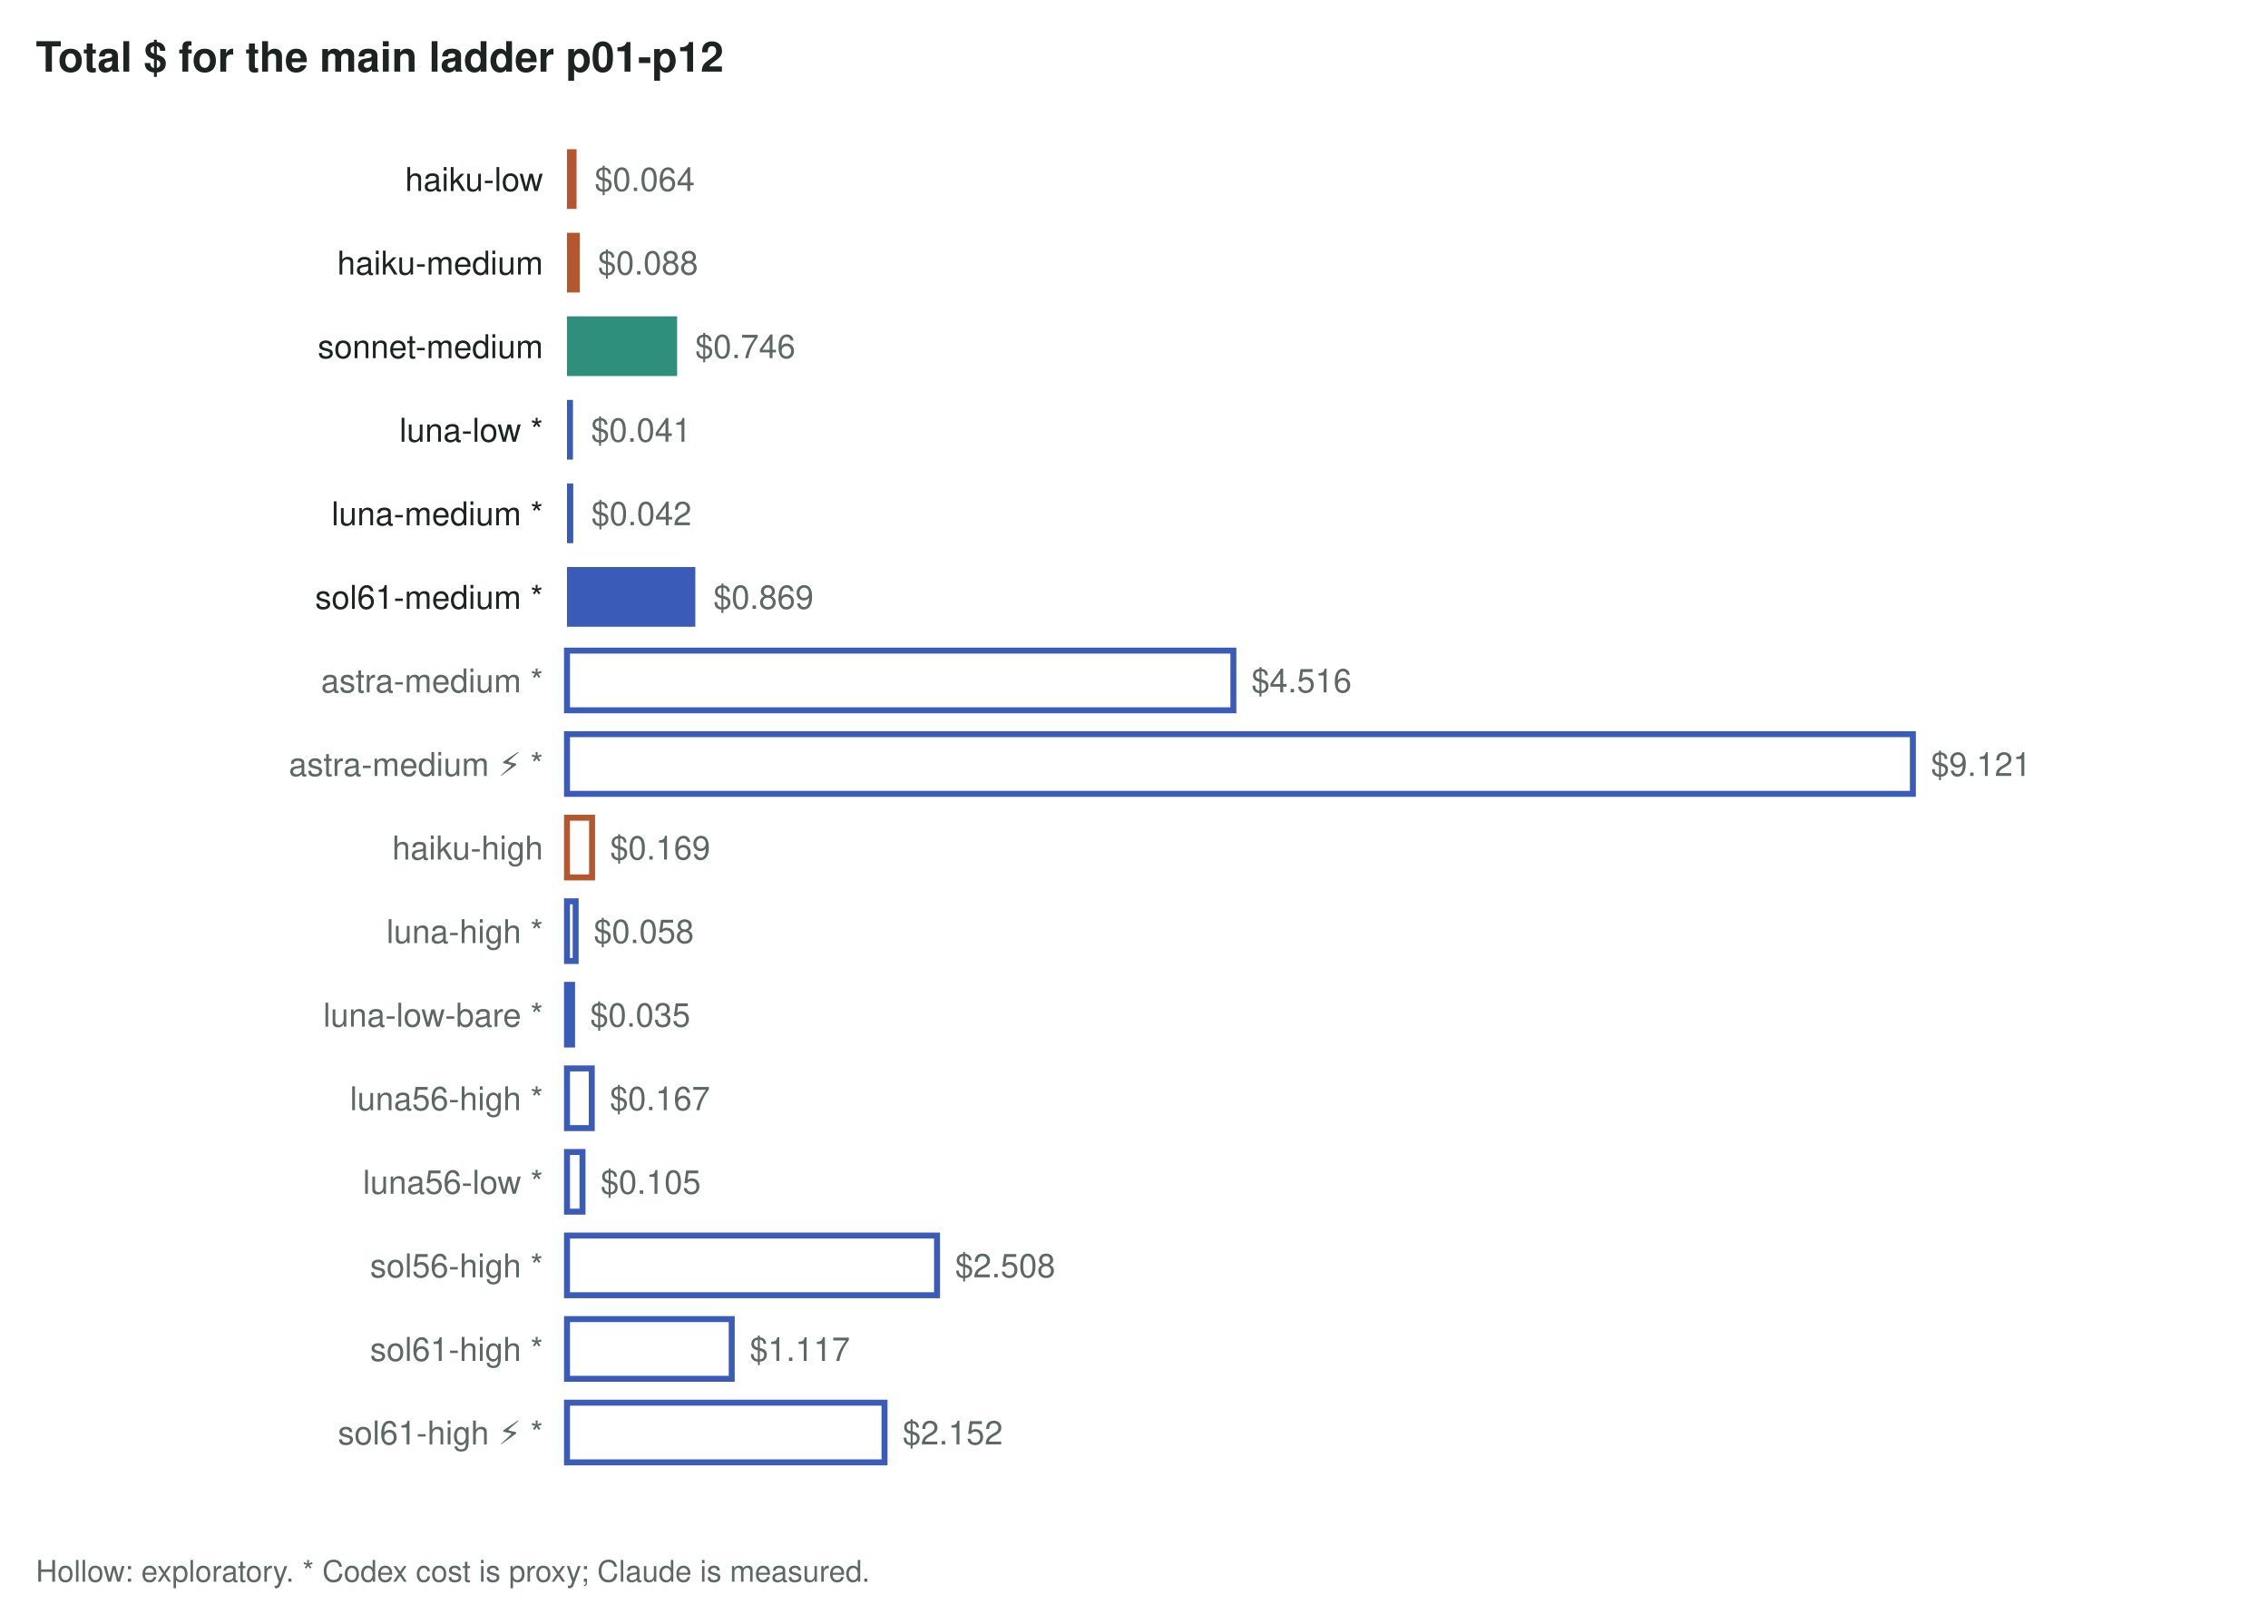
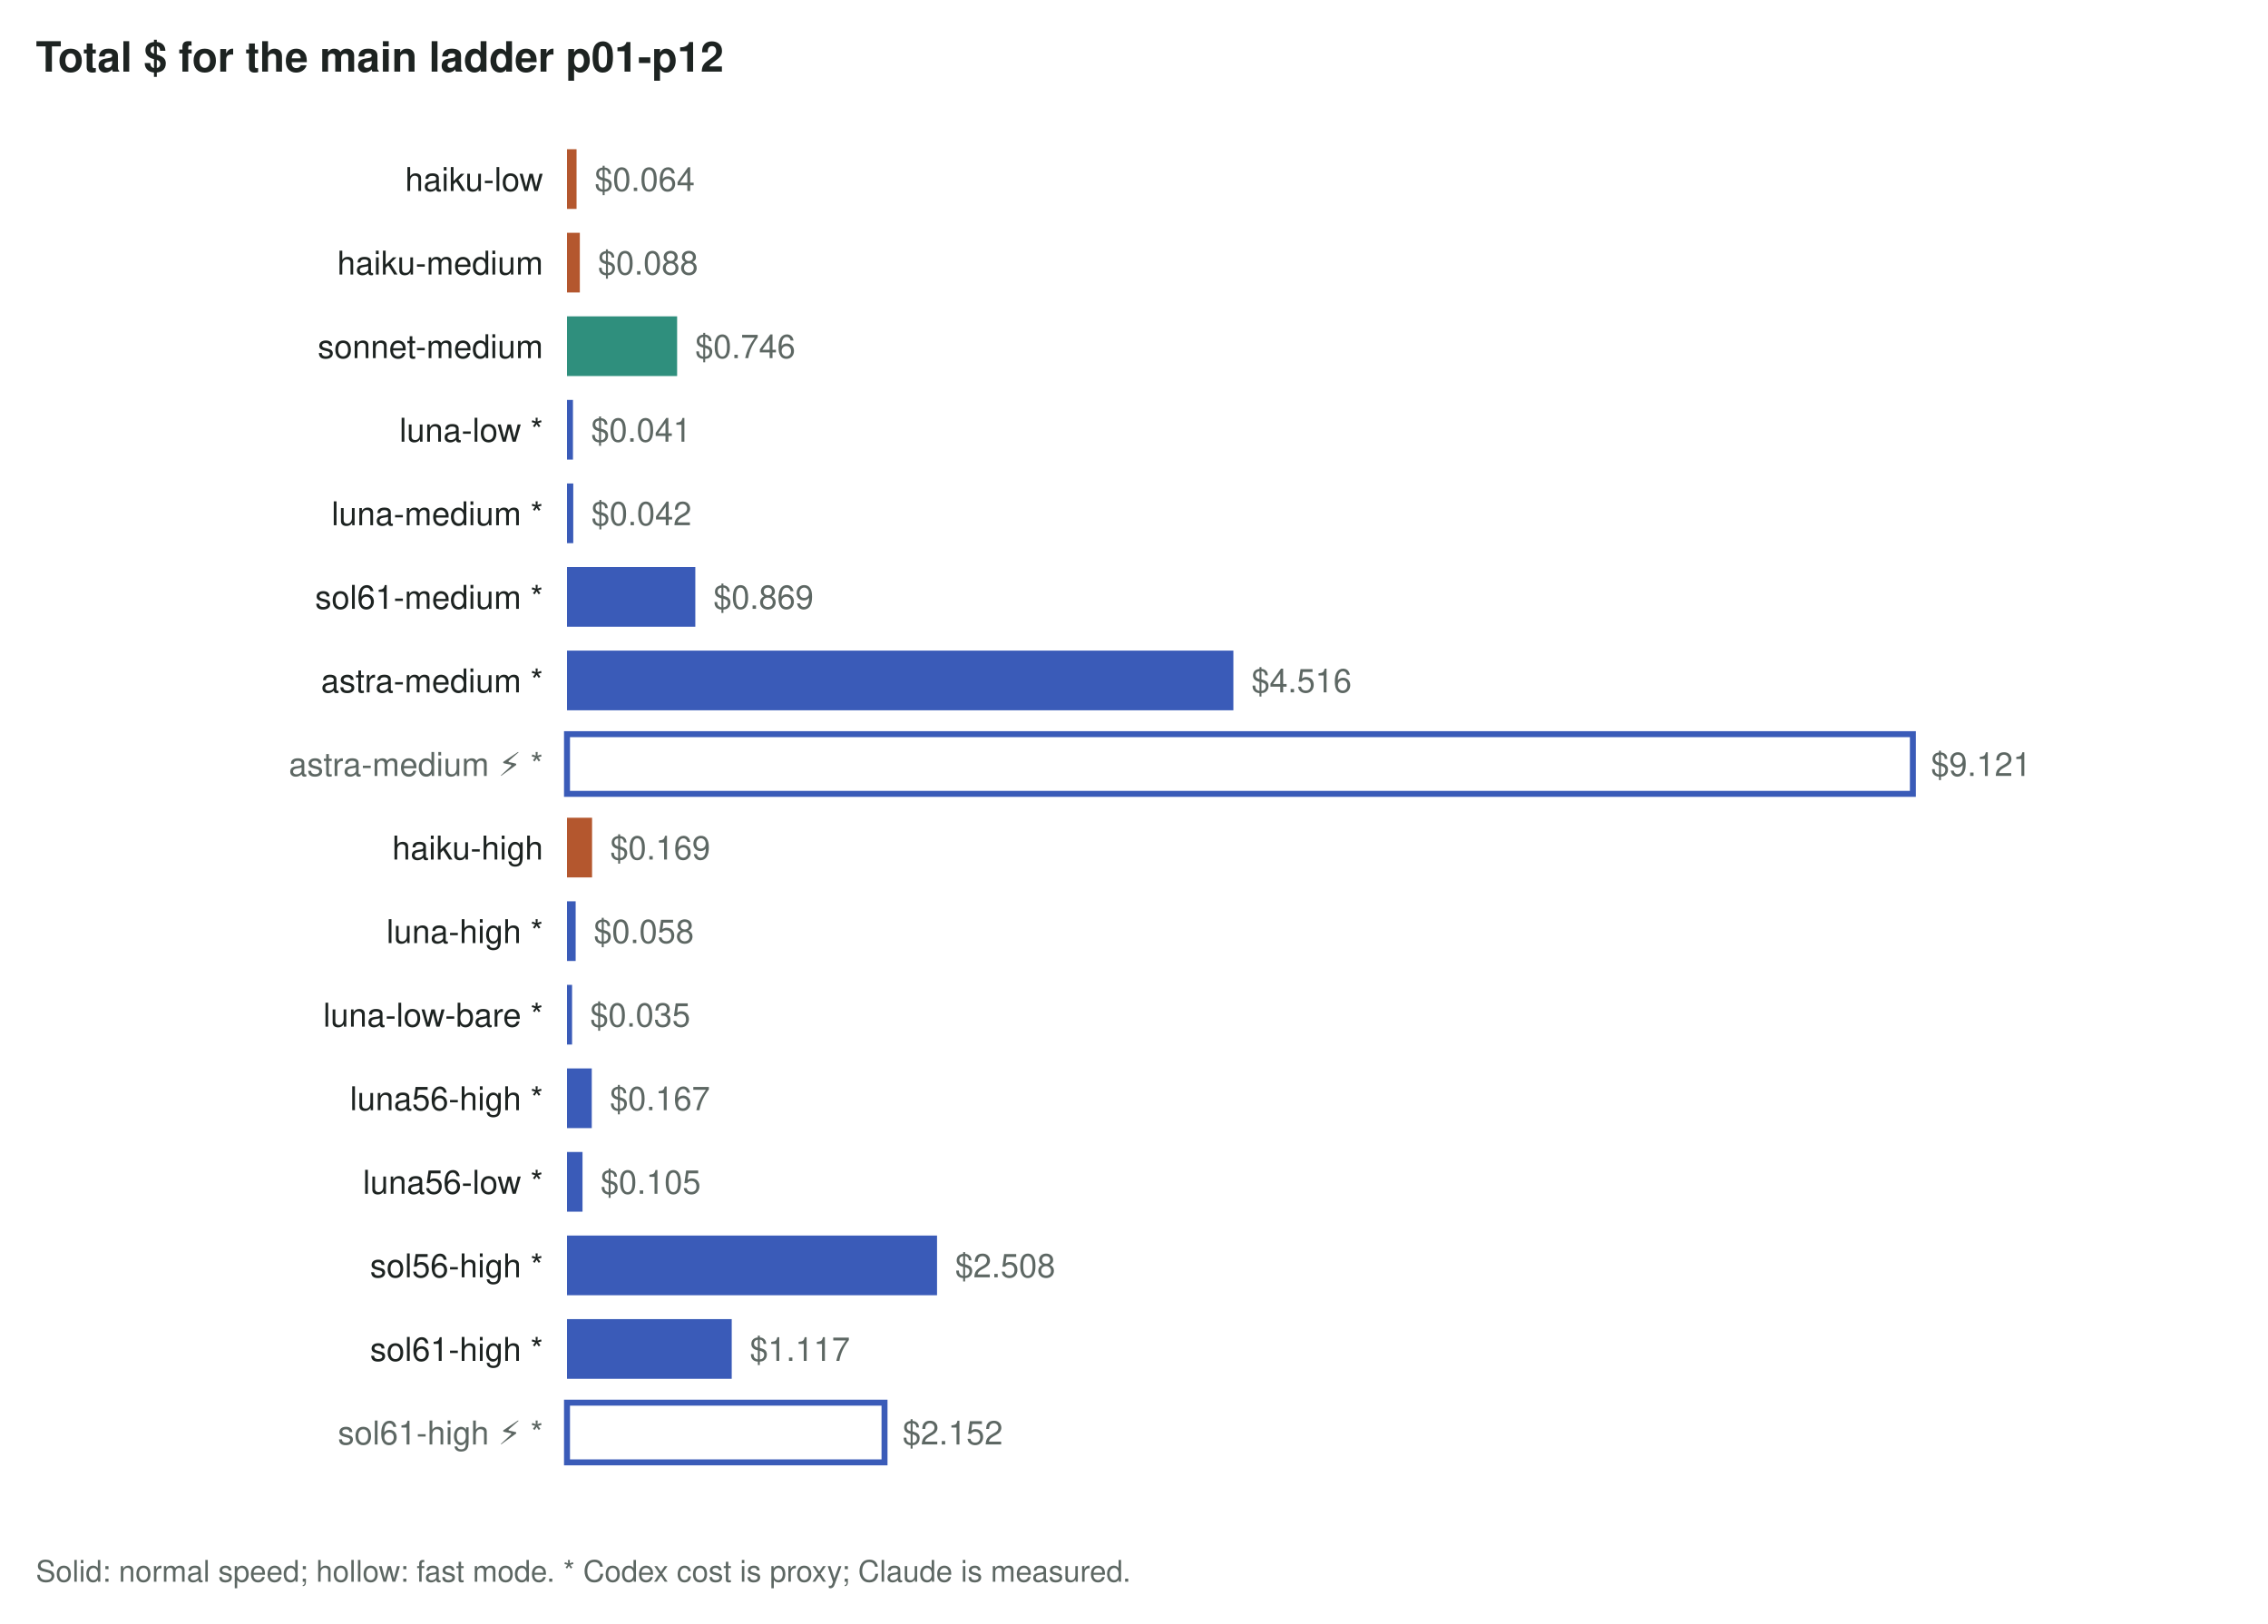
<svg xmlns="http://www.w3.org/2000/svg" viewBox="0 0 760 544" width="760" height="544" font-family="Hanken Grotesk, -apple-system, Segoe UI, Helvetica, Arial, sans-serif" font-size="12">
  <rect width="760" height="544" fill="var(--panel,#ffffff)" />
  <text x="12.0" y="24.0" font-size="14" text-anchor="start" style="fill:var(--fg,#1d2321)" font-weight="600">Total $ for the main ladder p01-p12</text>
  <rect x="190" y="50" width="3.2" height="20" fill="var(--claude,#b4572e)" stroke="var(--claude,#b4572e)" stroke-width="0" />
  <text x="182.0" y="64.0" font-size="11" text-anchor="end" style="fill:var(--fg,#1d2321)" font-weight="normal">haiku-low</text>
  <text x="199.2" y="64.0" font-size="11" text-anchor="start" style="fill:var(--muted,#5d6763)" font-weight="normal">$0.064</text>
  <rect x="190" y="78" width="4.3" height="20" fill="var(--claude,#b4572e)" stroke="var(--claude,#b4572e)" stroke-width="0" />
  <text x="182.0" y="92.0" font-size="11" text-anchor="end" style="fill:var(--fg,#1d2321)" font-weight="normal">haiku-medium</text>
  <text x="200.3" y="92.0" font-size="11" text-anchor="start" style="fill:var(--muted,#5d6763)" font-weight="normal">$0.088</text>
  <rect x="190" y="106" width="36.9" height="20" fill="var(--sonnet,#2f8f7d)" stroke="var(--sonnet,#2f8f7d)" stroke-width="0" />
  <text x="182.0" y="120.0" font-size="11" text-anchor="end" style="fill:var(--fg,#1d2321)" font-weight="normal">sonnet-medium</text>
  <text x="232.9" y="120.0" font-size="11" text-anchor="start" style="fill:var(--muted,#5d6763)" font-weight="normal">$0.746</text>
  <rect x="190" y="134" width="2.0" height="20" fill="var(--codex,#3a5bb8)" stroke="var(--codex,#3a5bb8)" stroke-width="0" />
  <text x="182.0" y="148.0" font-size="11" text-anchor="end" style="fill:var(--fg,#1d2321)" font-weight="normal">luna-low *</text>
  <text x="198.0" y="148.0" font-size="11" text-anchor="start" style="fill:var(--muted,#5d6763)" font-weight="normal">$0.041</text>
  <rect x="190" y="162" width="2.1" height="20" fill="var(--codex,#3a5bb8)" stroke="var(--codex,#3a5bb8)" stroke-width="0" />
  <text x="182.0" y="176.0" font-size="11" text-anchor="end" style="fill:var(--fg,#1d2321)" font-weight="normal">luna-medium *</text>
  <text x="198.1" y="176.0" font-size="11" text-anchor="start" style="fill:var(--muted,#5d6763)" font-weight="normal">$0.042</text>
  <rect x="190" y="190" width="43.0" height="20" fill="var(--codex,#3a5bb8)" stroke="var(--codex,#3a5bb8)" stroke-width="0" />
  <text x="182.0" y="204.0" font-size="11" text-anchor="end" style="fill:var(--fg,#1d2321)" font-weight="normal">sol61-medium *</text>
  <text x="239.0" y="204.0" font-size="11" text-anchor="start" style="fill:var(--muted,#5d6763)" font-weight="normal">$0.869</text>
-   <rect x="190" y="218" width="223.3" height="20" fill="var(--panel,#ffffff)" stroke="var(--codex,#3a5bb8)" stroke-width="2" />
-   <text x="182.0" y="232.0" font-size="11" text-anchor="end" style="fill:var(--muted,#5d6763)" font-weight="normal">astra-medium *</text>
+   <rect x="190" y="218" width="223.3" height="20" fill="var(--codex,#3a5bb8)" stroke="var(--codex,#3a5bb8)" stroke-width="0" />
+   <text x="182.0" y="232.0" font-size="11" text-anchor="end" style="fill:var(--fg,#1d2321)" font-weight="normal">astra-medium *</text>
  <text x="419.3" y="232.0" font-size="11" text-anchor="start" style="fill:var(--muted,#5d6763)" font-weight="normal">$4.516</text>
  <rect x="190" y="246" width="451.0" height="20" fill="var(--panel,#ffffff)" stroke="var(--codex,#3a5bb8)" stroke-width="2" />
  <text x="182.0" y="260.0" font-size="11" text-anchor="end" style="fill:var(--muted,#5d6763)" font-weight="normal">astra-medium ⚡ *</text>
  <text x="647.0" y="260.0" font-size="11" text-anchor="start" style="fill:var(--muted,#5d6763)" font-weight="normal">$9.121</text>
-   <rect x="190" y="274" width="8.4" height="20" fill="var(--panel,#ffffff)" stroke="var(--claude,#b4572e)" stroke-width="2" />
-   <text x="182.0" y="288.0" font-size="11" text-anchor="end" style="fill:var(--muted,#5d6763)" font-weight="normal">haiku-high</text>
+   <rect x="190" y="274" width="8.4" height="20" fill="var(--claude,#b4572e)" stroke="var(--claude,#b4572e)" stroke-width="0" />
+   <text x="182.0" y="288.0" font-size="11" text-anchor="end" style="fill:var(--fg,#1d2321)" font-weight="normal">haiku-high</text>
  <text x="204.4" y="288.0" font-size="11" text-anchor="start" style="fill:var(--muted,#5d6763)" font-weight="normal">$0.169</text>
-   <rect x="190" y="302" width="2.9" height="20" fill="var(--panel,#ffffff)" stroke="var(--codex,#3a5bb8)" stroke-width="2" />
-   <text x="182.0" y="316.0" font-size="11" text-anchor="end" style="fill:var(--muted,#5d6763)" font-weight="normal">luna-high *</text>
+   <rect x="190" y="302" width="2.9" height="20" fill="var(--codex,#3a5bb8)" stroke="var(--codex,#3a5bb8)" stroke-width="0" />
+   <text x="182.0" y="316.0" font-size="11" text-anchor="end" style="fill:var(--fg,#1d2321)" font-weight="normal">luna-high *</text>
  <text x="198.9" y="316.0" font-size="11" text-anchor="start" style="fill:var(--muted,#5d6763)" font-weight="normal">$0.058</text>
-   <rect x="190" y="330" width="1.7" height="20" fill="var(--panel,#ffffff)" stroke="var(--codex,#3a5bb8)" stroke-width="2" />
-   <text x="182.0" y="344.0" font-size="11" text-anchor="end" style="fill:var(--muted,#5d6763)" font-weight="normal">luna-low-bare *</text>
+   <rect x="190" y="330" width="1.7" height="20" fill="var(--codex,#3a5bb8)" stroke="var(--codex,#3a5bb8)" stroke-width="0" />
+   <text x="182.0" y="344.0" font-size="11" text-anchor="end" style="fill:var(--fg,#1d2321)" font-weight="normal">luna-low-bare *</text>
  <text x="197.7" y="344.0" font-size="11" text-anchor="start" style="fill:var(--muted,#5d6763)" font-weight="normal">$0.035</text>
-   <rect x="190" y="358" width="8.3" height="20" fill="var(--panel,#ffffff)" stroke="var(--codex,#3a5bb8)" stroke-width="2" />
-   <text x="182.0" y="372.0" font-size="11" text-anchor="end" style="fill:var(--muted,#5d6763)" font-weight="normal">luna56-high *</text>
+   <rect x="190" y="358" width="8.3" height="20" fill="var(--codex,#3a5bb8)" stroke="var(--codex,#3a5bb8)" stroke-width="0" />
+   <text x="182.0" y="372.0" font-size="11" text-anchor="end" style="fill:var(--fg,#1d2321)" font-weight="normal">luna56-high *</text>
  <text x="204.3" y="372.0" font-size="11" text-anchor="start" style="fill:var(--muted,#5d6763)" font-weight="normal">$0.167</text>
-   <rect x="190" y="386" width="5.2" height="20" fill="var(--panel,#ffffff)" stroke="var(--codex,#3a5bb8)" stroke-width="2" />
-   <text x="182.0" y="400.0" font-size="11" text-anchor="end" style="fill:var(--muted,#5d6763)" font-weight="normal">luna56-low *</text>
+   <rect x="190" y="386" width="5.2" height="20" fill="var(--codex,#3a5bb8)" stroke="var(--codex,#3a5bb8)" stroke-width="0" />
+   <text x="182.0" y="400.0" font-size="11" text-anchor="end" style="fill:var(--fg,#1d2321)" font-weight="normal">luna56-low *</text>
  <text x="201.2" y="400.0" font-size="11" text-anchor="start" style="fill:var(--muted,#5d6763)" font-weight="normal">$0.105</text>
-   <rect x="190" y="414" width="124.0" height="20" fill="var(--panel,#ffffff)" stroke="var(--codex,#3a5bb8)" stroke-width="2" />
-   <text x="182.0" y="428.0" font-size="11" text-anchor="end" style="fill:var(--muted,#5d6763)" font-weight="normal">sol56-high *</text>
+   <rect x="190" y="414" width="124.0" height="20" fill="var(--codex,#3a5bb8)" stroke="var(--codex,#3a5bb8)" stroke-width="0" />
+   <text x="182.0" y="428.0" font-size="11" text-anchor="end" style="fill:var(--fg,#1d2321)" font-weight="normal">sol56-high *</text>
  <text x="320.0" y="428.0" font-size="11" text-anchor="start" style="fill:var(--muted,#5d6763)" font-weight="normal">$2.508</text>
-   <rect x="190" y="442" width="55.2" height="20" fill="var(--panel,#ffffff)" stroke="var(--codex,#3a5bb8)" stroke-width="2" />
-   <text x="182.0" y="456.0" font-size="11" text-anchor="end" style="fill:var(--muted,#5d6763)" font-weight="normal">sol61-high *</text>
+   <rect x="190" y="442" width="55.2" height="20" fill="var(--codex,#3a5bb8)" stroke="var(--codex,#3a5bb8)" stroke-width="0" />
+   <text x="182.0" y="456.0" font-size="11" text-anchor="end" style="fill:var(--fg,#1d2321)" font-weight="normal">sol61-high *</text>
  <text x="251.2" y="456.0" font-size="11" text-anchor="start" style="fill:var(--muted,#5d6763)" font-weight="normal">$1.117</text>
  <rect x="190" y="470" width="106.4" height="20" fill="var(--panel,#ffffff)" stroke="var(--codex,#3a5bb8)" stroke-width="2" />
  <text x="182.0" y="484.0" font-size="11" text-anchor="end" style="fill:var(--muted,#5d6763)" font-weight="normal">sol61-high ⚡ *</text>
  <text x="302.4" y="484.0" font-size="11" text-anchor="start" style="fill:var(--muted,#5d6763)" font-weight="normal">$2.152</text>
-   <text x="12.0" y="530.0" font-size="10" text-anchor="start" style="fill:var(--muted,#5d6763)" font-weight="normal">Hollow: exploratory. * Codex cost is proxy; Claude is measured.</text>
+   <text x="12.0" y="530.0" font-size="10" text-anchor="start" style="fill:var(--muted,#5d6763)" font-weight="normal">Solid: normal speed; hollow: fast mode. * Codex cost is proxy; Claude is measured.</text>
</svg>
